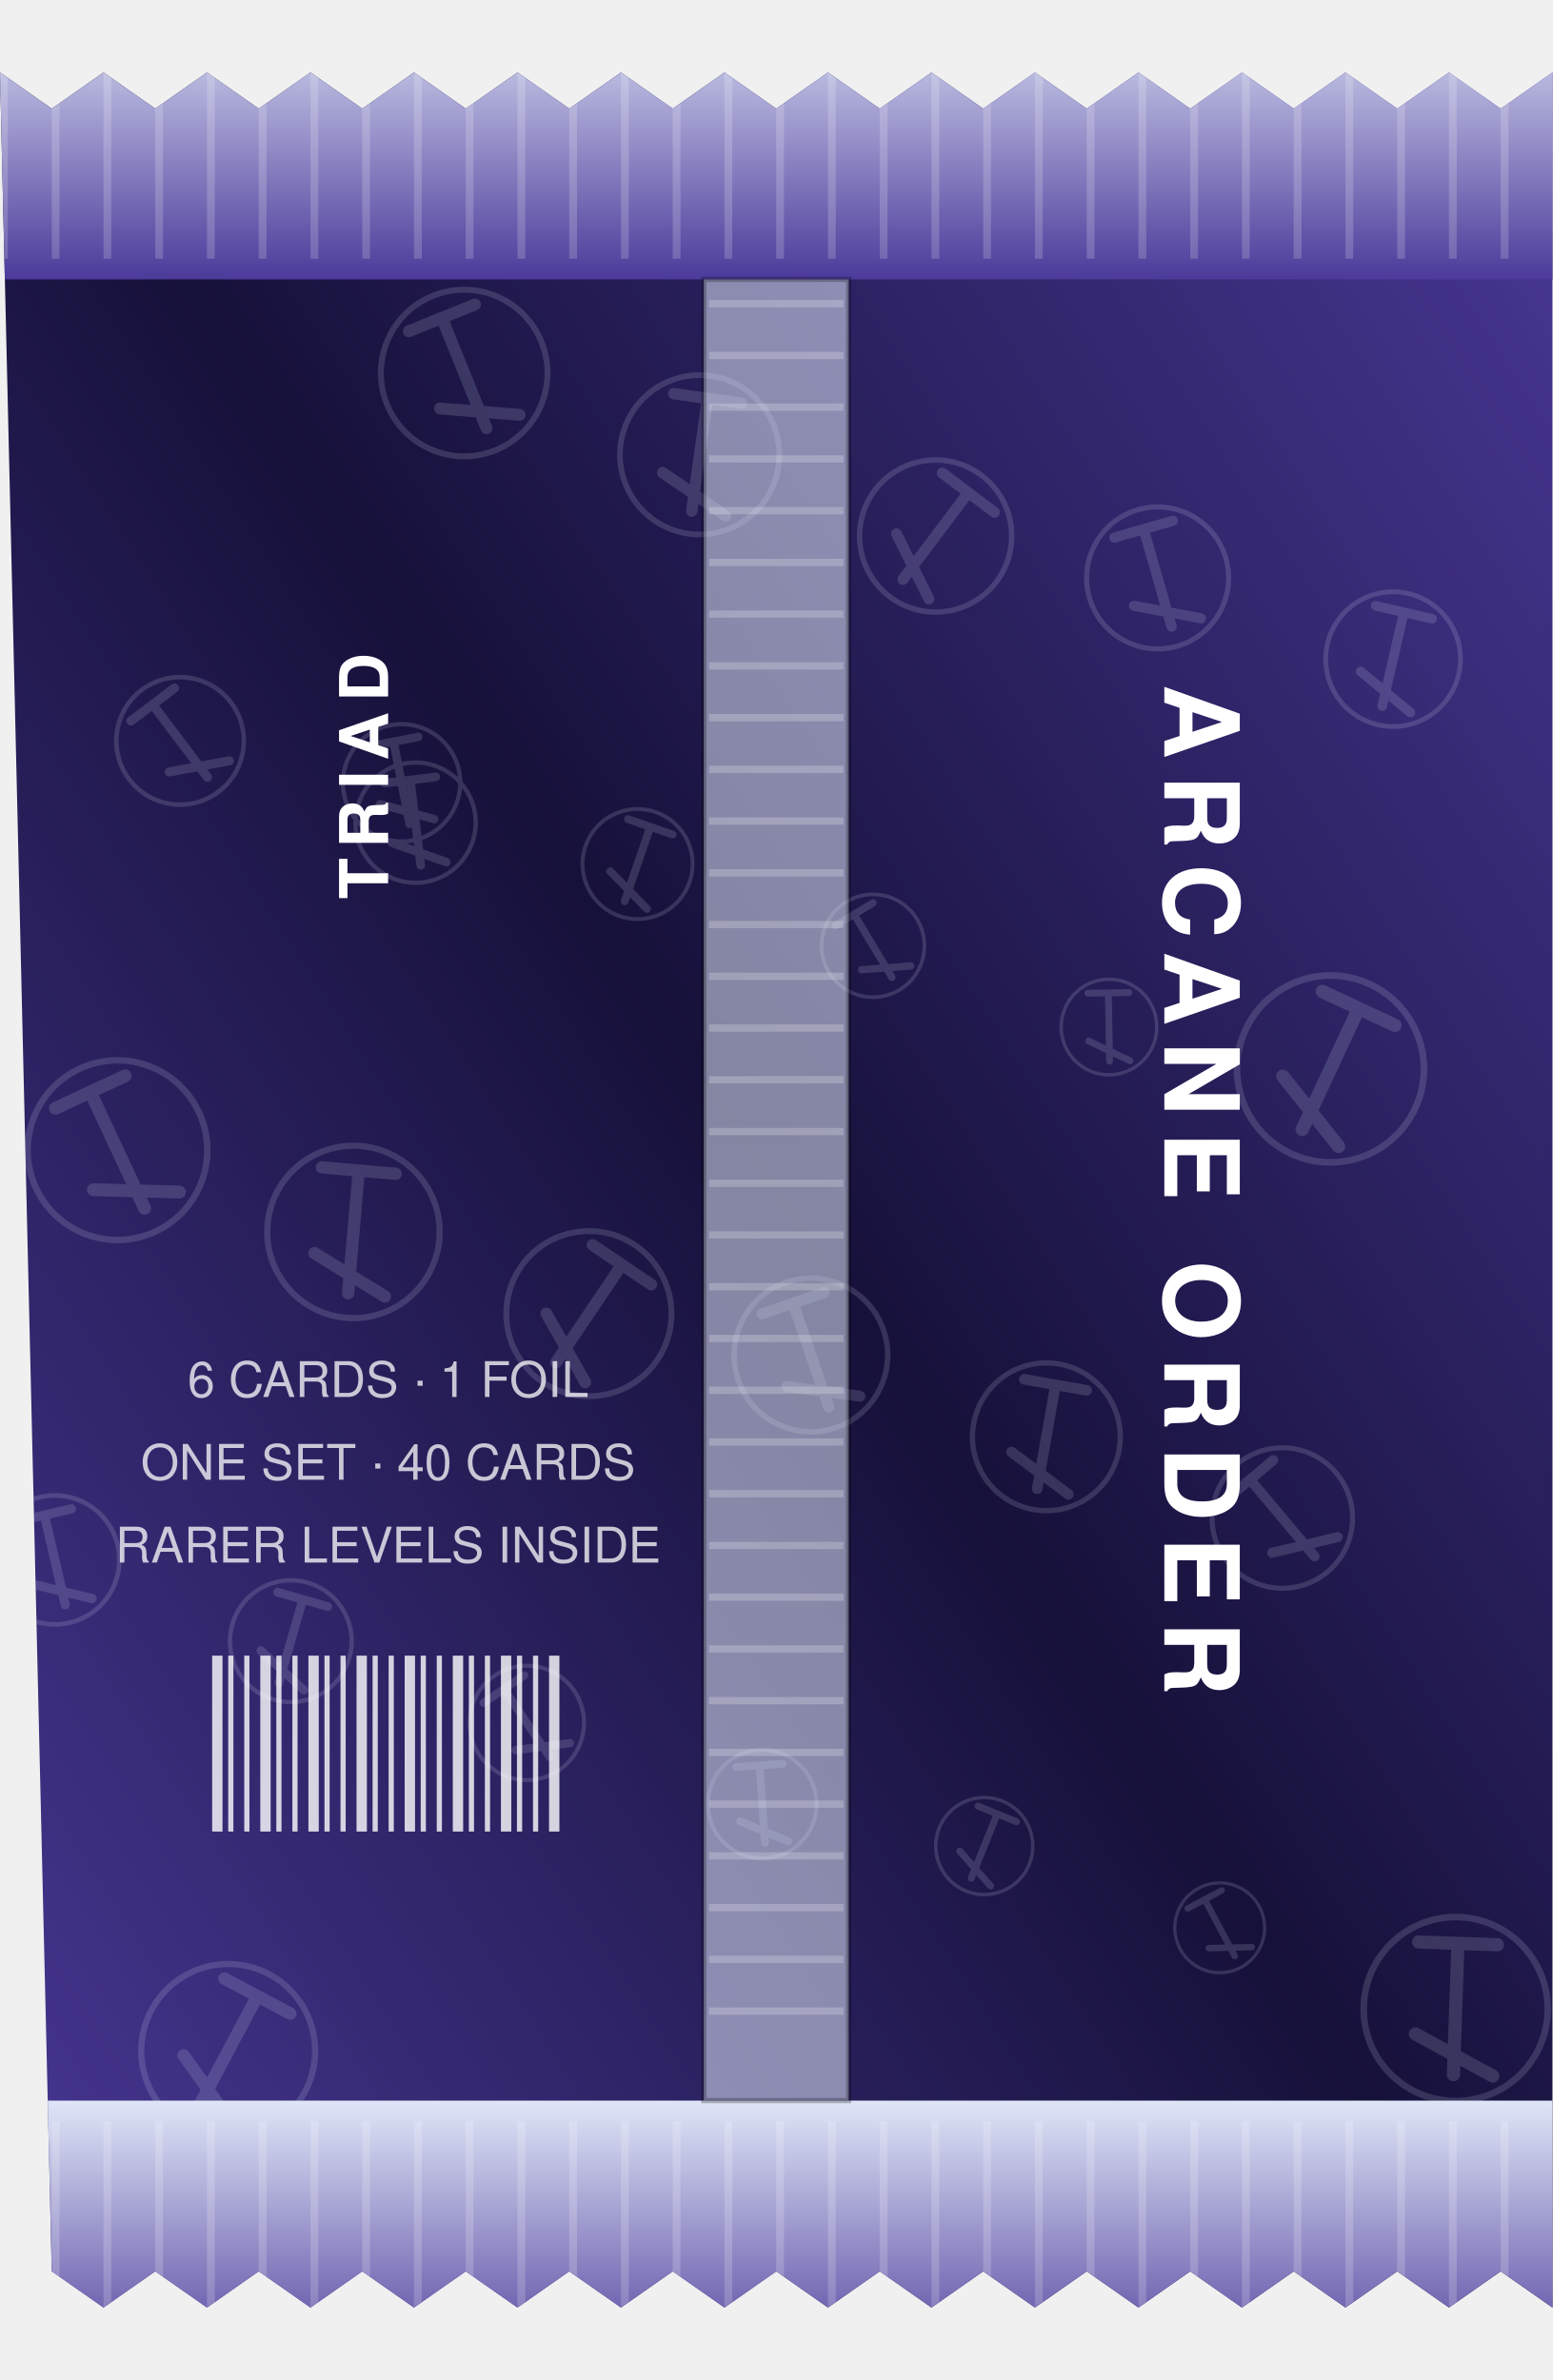
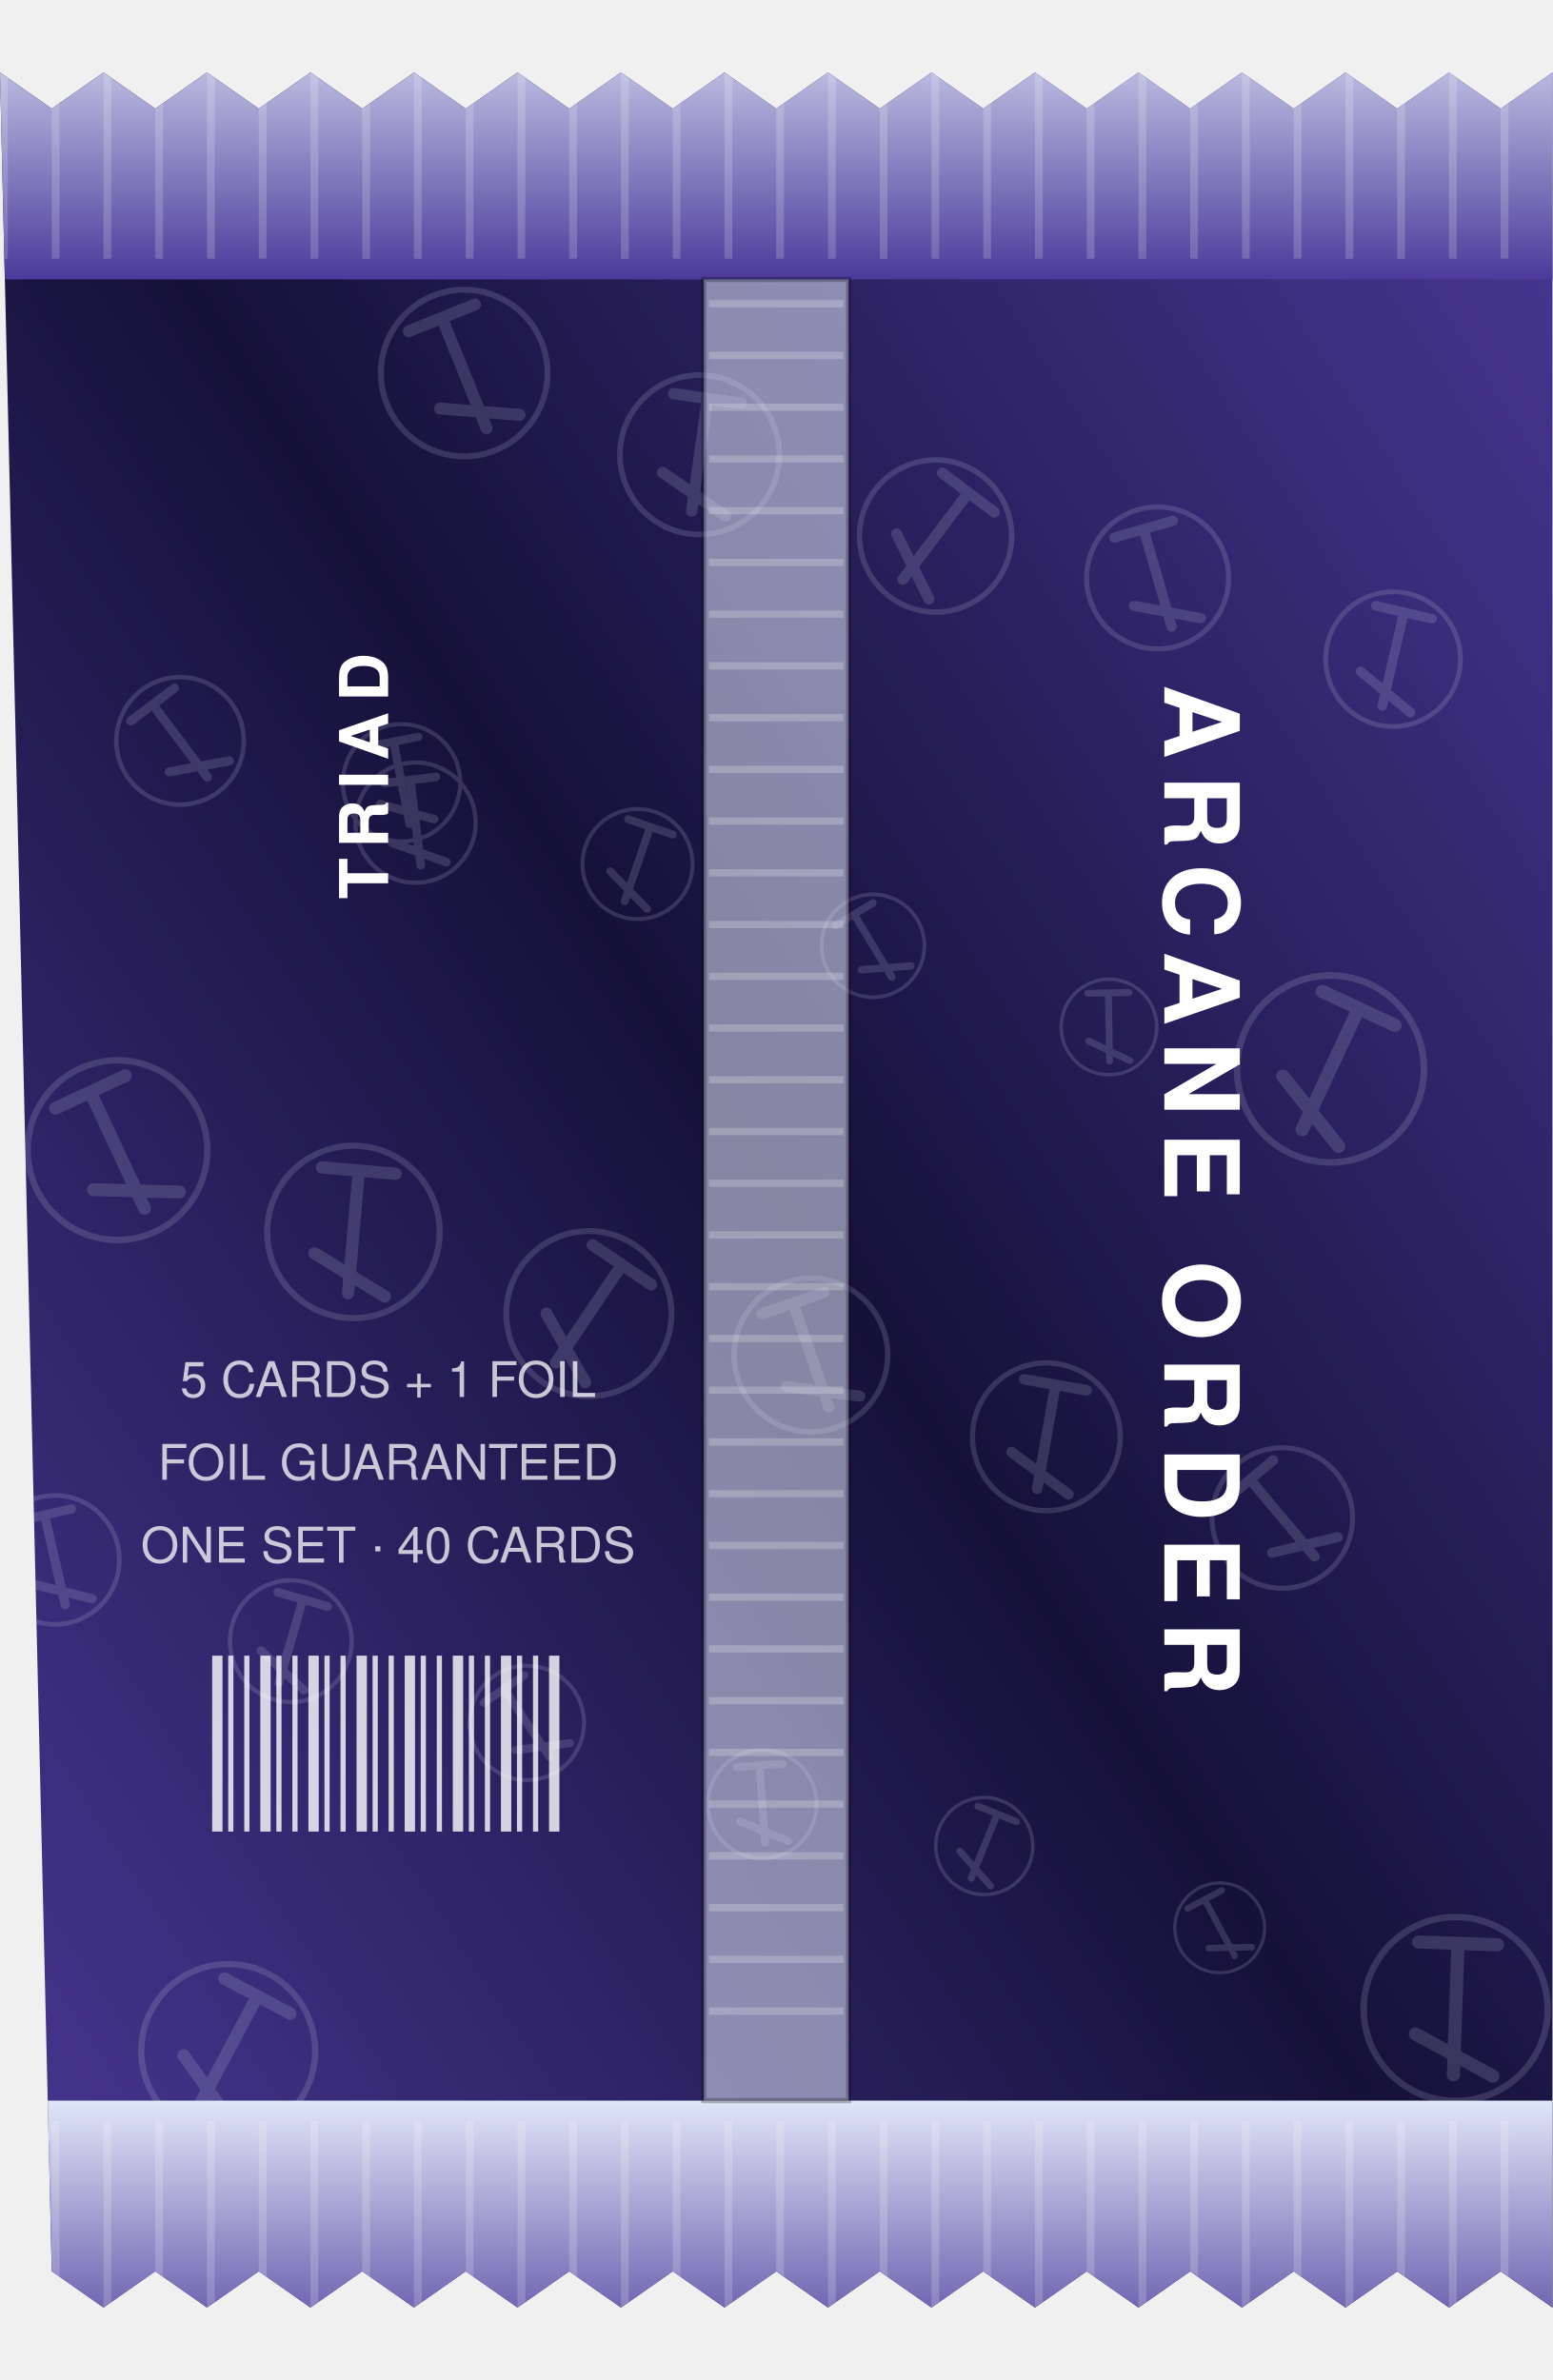
<svg xmlns="http://www.w3.org/2000/svg" viewBox="0 0 300 460" width="300" height="460">
  <defs>
    <linearGradient id="body" x1="1" y1="0" x2="0" y2="1">
      <stop offset="0" stop-color="#4b3a9a" />
      <stop offset=".5" stop-color="#16113a" />
      <stop offset="1" stop-color="#4b3a9a" />
    </linearGradient>
    <linearGradient id="seal" x1="0" y1="0" x2="0" y2="1">
      <stop offset="0" stop-color="#dfe6f7" />
      <stop offset="1" stop-color="#4b3a9a" />
    </linearGradient>
    <clipPath id="packShape">
      <path d="M0,14 L0,14 L10,21 L20,14 L30,21 L40,14 L50,21 L60,14 L70,21 L80,14 L90,21 L100,14 L110,21 L120,14 L130,21 L140,14 L150,21 L160,14 L170,21 L180,14 L190,21 L200,14 L210,21 L220,14 L230,21 L240,14 L250,21 L260,14 L270,21 L280,14 L290,21 L300,14 L300,446 300,446 L290,439 L280,446 L270,439 L260,446 L250,439 L240,446 L230,439 L220,446 L210,439 L200,446 L190,439 L180,446 L170,439 L160,446 L150,439 L140,446 L130,439 L120,446 L110,439 L100,446 L90,439 L80,446 L70,439 L60,446 L50,439 L40,446 L30,439 L20,446 L10,439 LL0,446 Z" />
    </clipPath>
  </defs>
  <g clip-path="url(#packShape)">
    <rect width="300" height="460" fill="url(#body)" />
    <g opacity=".16">
      <g transform="translate(80.3 159.0) rotate(-7) scale(0.83)">
        <path d="M-6,-10 L6,-10 M0,-10 L0,10 M-6,4 L6,10" stroke="#dfe6f7" stroke-width="2" fill="none" stroke-linecap="round" />
        <circle r="14" fill="none" stroke="#dfe6f7" stroke-width="1" />
      </g>
      <g transform="translate(113.8 253.9) rotate(34) scale(1.14)">
        <path d="M-6,-10 L6,-10 M0,-10 L0,10 M-6,4 L6,10" stroke="#dfe6f7" stroke-width="2" fill="none" stroke-linecap="round" />
        <circle r="14" fill="none" stroke="#dfe6f7" stroke-width="1" />
      </g>
      <g transform="translate(147.3 348.7) rotate(-4) scale(0.75)">
        <path d="M-6,-10 L6,-10 M0,-10 L0,10 M-6,4 L6,10" stroke="#dfe6f7" stroke-width="2" fill="none" stroke-linecap="round" />
        <circle r="14" fill="none" stroke="#dfe6f7" stroke-width="1" />
      </g>
      <g transform="translate(180.8 103.6) rotate(37) scale(1.05)">
        <path d="M-6,-10 L6,-10 M0,-10 L0,10 M-6,4 L6,10" stroke="#dfe6f7" stroke-width="2" fill="none" stroke-linecap="round" />
        <circle r="14" fill="none" stroke="#dfe6f7" stroke-width="1" />
      </g>
      <g transform="translate(214.3 198.5) rotate(-1) scale(0.66)">
        <path d="M-6,-10 L6,-10 M0,-10 L0,10 M-6,4 L6,10" stroke="#dfe6f7" stroke-width="2" fill="none" stroke-linecap="round" />
        <circle r="14" fill="none" stroke="#dfe6f7" stroke-width="1" />
      </g>
      <g transform="translate(247.8 293.4) rotate(-40) scale(0.97)">
        <path d="M-6,-10 L6,-10 M0,-10 L0,10 M-6,4 L6,10" stroke="#dfe6f7" stroke-width="2" fill="none" stroke-linecap="round" />
        <circle r="14" fill="none" stroke="#dfe6f7" stroke-width="1" />
      </g>
      <g transform="translate(281.3 388.3) rotate(2) scale(1.27)">
        <path d="M-6,-10 L6,-10 M0,-10 L0,10 M-6,4 L6,10" stroke="#dfe6f7" stroke-width="2" fill="none" stroke-linecap="round" />
        <circle r="14" fill="none" stroke="#dfe6f7" stroke-width="1" />
      </g>
      <g transform="translate(34.8 143.2) rotate(-37) scale(0.88)">
        <path d="M-6,-10 L6,-10 M0,-10 L0,10 M-6,4 L6,10" stroke="#dfe6f7" stroke-width="2" fill="none" stroke-linecap="round" />
        <circle r="14" fill="none" stroke="#dfe6f7" stroke-width="1" />
      </g>
      <g transform="translate(68.3 238.1) rotate(5) scale(1.19)">
        <path d="M-6,-10 L6,-10 M0,-10 L0,10 M-6,4 L6,10" stroke="#dfe6f7" stroke-width="2" fill="none" stroke-linecap="round" />
        <circle r="14" fill="none" stroke="#dfe6f7" stroke-width="1" />
      </g>
      <g transform="translate(101.8 333.0) rotate(-34) scale(0.79)">
        <path d="M-6,-10 L6,-10 M0,-10 L0,10 M-6,4 L6,10" stroke="#dfe6f7" stroke-width="2" fill="none" stroke-linecap="round" />
        <circle r="14" fill="none" stroke="#dfe6f7" stroke-width="1" />
      </g>
      <g transform="translate(135.2 87.9) rotate(8) scale(1.10)">
        <path d="M-6,-10 L6,-10 M0,-10 L0,10 M-6,4 L6,10" stroke="#dfe6f7" stroke-width="2" fill="none" stroke-linecap="round" />
        <circle r="14" fill="none" stroke="#dfe6f7" stroke-width="1" />
      </g>
      <g transform="translate(168.7 182.8) rotate(-31) scale(0.71)">
        <path d="M-6,-10 L6,-10 M0,-10 L0,10 M-6,4 L6,10" stroke="#dfe6f7" stroke-width="2" fill="none" stroke-linecap="round" />
        <circle r="14" fill="none" stroke="#dfe6f7" stroke-width="1" />
      </g>
      <g transform="translate(202.2 277.7) rotate(10) scale(1.02)">
        <path d="M-6,-10 L6,-10 M0,-10 L0,10 M-6,4 L6,10" stroke="#dfe6f7" stroke-width="2" fill="none" stroke-linecap="round" />
        <circle r="14" fill="none" stroke="#dfe6f7" stroke-width="1" />
      </g>
      <g transform="translate(235.7 372.6) rotate(-28) scale(0.62)">
        <path d="M-6,-10 L6,-10 M0,-10 L0,10 M-6,4 L6,10" stroke="#dfe6f7" stroke-width="2" fill="none" stroke-linecap="round" />
        <circle r="14" fill="none" stroke="#dfe6f7" stroke-width="1" />
      </g>
      <g transform="translate(269.2 127.4) rotate(13) scale(0.93)">
        <path d="M-6,-10 L6,-10 M0,-10 L0,10 M-6,4 L6,10" stroke="#dfe6f7" stroke-width="2" fill="none" stroke-linecap="round" />
        <circle r="14" fill="none" stroke="#dfe6f7" stroke-width="1" />
      </g>
      <g transform="translate(22.7 222.3) rotate(-25) scale(1.24)">
        <path d="M-6,-10 L6,-10 M0,-10 L0,10 M-6,4 L6,10" stroke="#dfe6f7" stroke-width="2" fill="none" stroke-linecap="round" />
        <circle r="14" fill="none" stroke="#dfe6f7" stroke-width="1" />
      </g>
      <g transform="translate(56.2 317.2) rotate(16) scale(0.84)">
        <path d="M-6,-10 L6,-10 M0,-10 L0,10 M-6,4 L6,10" stroke="#dfe6f7" stroke-width="2" fill="none" stroke-linecap="round" />
        <circle r="14" fill="none" stroke="#dfe6f7" stroke-width="1" />
      </g>
      <g transform="translate(89.7 72.1) rotate(-22) scale(1.15)">
        <path d="M-6,-10 L6,-10 M0,-10 L0,10 M-6,4 L6,10" stroke="#dfe6f7" stroke-width="2" fill="none" stroke-linecap="round" />
        <circle r="14" fill="none" stroke="#dfe6f7" stroke-width="1" />
      </g>
      <g transform="translate(123.2 167.0) rotate(19) scale(0.76)">
        <path d="M-6,-10 L6,-10 M0,-10 L0,10 M-6,4 L6,10" stroke="#dfe6f7" stroke-width="2" fill="none" stroke-linecap="round" />
        <circle r="14" fill="none" stroke="#dfe6f7" stroke-width="1" />
      </g>
      <g transform="translate(156.7 261.9) rotate(-19) scale(1.06)">
        <path d="M-6,-10 L6,-10 M0,-10 L0,10 M-6,4 L6,10" stroke="#dfe6f7" stroke-width="2" fill="none" stroke-linecap="round" />
        <circle r="14" fill="none" stroke="#dfe6f7" stroke-width="1" />
      </g>
      <g transform="translate(190.2 356.8) rotate(22) scale(0.67)">
        <path d="M-6,-10 L6,-10 M0,-10 L0,10 M-6,4 L6,10" stroke="#dfe6f7" stroke-width="2" fill="none" stroke-linecap="round" />
        <circle r="14" fill="none" stroke="#dfe6f7" stroke-width="1" />
      </g>
      <g transform="translate(223.7 111.7) rotate(-16) scale(0.98)">
        <path d="M-6,-10 L6,-10 M0,-10 L0,10 M-6,4 L6,10" stroke="#dfe6f7" stroke-width="2" fill="none" stroke-linecap="round" />
        <circle r="14" fill="none" stroke="#dfe6f7" stroke-width="1" />
      </g>
      <g transform="translate(257.1 206.6) rotate(25) scale(1.29)">
        <path d="M-6,-10 L6,-10 M0,-10 L0,10 M-6,4 L6,10" stroke="#dfe6f7" stroke-width="2" fill="none" stroke-linecap="round" />
        <circle r="14" fill="none" stroke="#dfe6f7" stroke-width="1" />
      </g>
      <g transform="translate(10.6 301.5) rotate(-13) scale(0.89)">
        <path d="M-6,-10 L6,-10 M0,-10 L0,10 M-6,4 L6,10" stroke="#dfe6f7" stroke-width="2" fill="none" stroke-linecap="round" />
        <circle r="14" fill="none" stroke="#dfe6f7" stroke-width="1" />
      </g>
      <g transform="translate(44.1 396.4) rotate(28) scale(1.20)">
        <path d="M-6,-10 L6,-10 M0,-10 L0,10 M-6,4 L6,10" stroke="#dfe6f7" stroke-width="2" fill="none" stroke-linecap="round" />
        <circle r="14" fill="none" stroke="#dfe6f7" stroke-width="1" />
      </g>
      <g transform="translate(77.6 151.3) rotate(-11) scale(0.81)">
        <path d="M-6,-10 L6,-10 M0,-10 L0,10 M-6,4 L6,10" stroke="#dfe6f7" stroke-width="2" fill="none" stroke-linecap="round" />
        <circle r="14" fill="none" stroke="#dfe6f7" stroke-width="1" />
      </g>
    </g>
    <rect y="0" width="300" height="54" fill="url(#seal)" />
    <rect y="406" width="300" height="54" fill="url(#seal)" />
    <rect x="0" y="2" width="1.5" height="48" fill="#ffffff" opacity=".18" />
    <rect x="0" y="410" width="1.5" height="48" fill="#ffffff" opacity=".18" />
    <rect x="10" y="2" width="1.5" height="48" fill="#ffffff" opacity=".18" />
    <rect x="10" y="410" width="1.5" height="48" fill="#ffffff" opacity=".18" />
    <rect x="20" y="2" width="1.5" height="48" fill="#ffffff" opacity=".18" />
    <rect x="20" y="410" width="1.5" height="48" fill="#ffffff" opacity=".18" />
    <rect x="30" y="2" width="1.5" height="48" fill="#ffffff" opacity=".18" />
    <rect x="30" y="410" width="1.5" height="48" fill="#ffffff" opacity=".18" />
    <rect x="40" y="2" width="1.5" height="48" fill="#ffffff" opacity=".18" />
    <rect x="40" y="410" width="1.5" height="48" fill="#ffffff" opacity=".18" />
    <rect x="50" y="2" width="1.5" height="48" fill="#ffffff" opacity=".18" />
    <rect x="50" y="410" width="1.5" height="48" fill="#ffffff" opacity=".18" />
    <rect x="60" y="2" width="1.5" height="48" fill="#ffffff" opacity=".18" />
    <rect x="60" y="410" width="1.5" height="48" fill="#ffffff" opacity=".18" />
    <rect x="70" y="2" width="1.5" height="48" fill="#ffffff" opacity=".18" />
    <rect x="70" y="410" width="1.5" height="48" fill="#ffffff" opacity=".18" />
    <rect x="80" y="2" width="1.5" height="48" fill="#ffffff" opacity=".18" />
    <rect x="80" y="410" width="1.5" height="48" fill="#ffffff" opacity=".18" />
    <rect x="90" y="2" width="1.5" height="48" fill="#ffffff" opacity=".18" />
    <rect x="90" y="410" width="1.5" height="48" fill="#ffffff" opacity=".18" />
    <rect x="100" y="2" width="1.5" height="48" fill="#ffffff" opacity=".18" />
    <rect x="100" y="410" width="1.5" height="48" fill="#ffffff" opacity=".18" />
    <rect x="110" y="2" width="1.5" height="48" fill="#ffffff" opacity=".18" />
    <rect x="110" y="410" width="1.5" height="48" fill="#ffffff" opacity=".18" />
    <rect x="120" y="2" width="1.5" height="48" fill="#ffffff" opacity=".18" />
    <rect x="120" y="410" width="1.5" height="48" fill="#ffffff" opacity=".18" />
    <rect x="130" y="2" width="1.5" height="48" fill="#ffffff" opacity=".18" />
    <rect x="130" y="410" width="1.5" height="48" fill="#ffffff" opacity=".18" />
    <rect x="140" y="2" width="1.5" height="48" fill="#ffffff" opacity=".18" />
    <rect x="140" y="410" width="1.5" height="48" fill="#ffffff" opacity=".18" />
    <rect x="150" y="2" width="1.5" height="48" fill="#ffffff" opacity=".18" />
    <rect x="150" y="410" width="1.5" height="48" fill="#ffffff" opacity=".18" />
    <rect x="160" y="2" width="1.5" height="48" fill="#ffffff" opacity=".18" />
    <rect x="160" y="410" width="1.5" height="48" fill="#ffffff" opacity=".18" />
    <rect x="170" y="2" width="1.5" height="48" fill="#ffffff" opacity=".18" />
    <rect x="170" y="410" width="1.5" height="48" fill="#ffffff" opacity=".18" />
    <rect x="180" y="2" width="1.5" height="48" fill="#ffffff" opacity=".18" />
    <rect x="180" y="410" width="1.5" height="48" fill="#ffffff" opacity=".18" />
    <rect x="190" y="2" width="1.5" height="48" fill="#ffffff" opacity=".18" />
    <rect x="190" y="410" width="1.5" height="48" fill="#ffffff" opacity=".18" />
    <rect x="200" y="2" width="1.5" height="48" fill="#ffffff" opacity=".18" />
    <rect x="200" y="410" width="1.5" height="48" fill="#ffffff" opacity=".18" />
    <rect x="210" y="2" width="1.5" height="48" fill="#ffffff" opacity=".18" />
    <rect x="210" y="410" width="1.5" height="48" fill="#ffffff" opacity=".18" />
    <rect x="220" y="2" width="1.5" height="48" fill="#ffffff" opacity=".18" />
    <rect x="220" y="410" width="1.5" height="48" fill="#ffffff" opacity=".18" />
    <rect x="230" y="2" width="1.5" height="48" fill="#ffffff" opacity=".18" />
    <rect x="230" y="410" width="1.5" height="48" fill="#ffffff" opacity=".18" />
    <rect x="240" y="2" width="1.5" height="48" fill="#ffffff" opacity=".18" />
    <rect x="240" y="410" width="1.5" height="48" fill="#ffffff" opacity=".18" />
    <rect x="250" y="2" width="1.5" height="48" fill="#ffffff" opacity=".18" />
    <rect x="250" y="410" width="1.5" height="48" fill="#ffffff" opacity=".18" />
    <rect x="260" y="2" width="1.5" height="48" fill="#ffffff" opacity=".18" />
    <rect x="260" y="410" width="1.5" height="48" fill="#ffffff" opacity=".18" />
    <rect x="270" y="2" width="1.5" height="48" fill="#ffffff" opacity=".18" />
    <rect x="270" y="410" width="1.5" height="48" fill="#ffffff" opacity=".18" />
    <rect x="280" y="2" width="1.5" height="48" fill="#ffffff" opacity=".18" />
    <rect x="280" y="410" width="1.5" height="48" fill="#ffffff" opacity=".18" />
    <rect x="290" y="2" width="1.5" height="48" fill="#ffffff" opacity=".18" />
    <rect x="290" y="410" width="1.5" height="48" fill="#ffffff" opacity=".18" />
    <rect x="136" y="54" width="28" height="352" fill="#dfe6f7" opacity=".55" />
    <rect x="136" y="54" width="28" height="352" fill="none" stroke="#000" stroke-opacity=".25" />
    <rect x="137" y="58" width="26" height="1.4" fill="#fff" opacity=".22" />
    <rect x="137" y="68" width="26" height="1.4" fill="#fff" opacity=".22" />
    <rect x="137" y="78" width="26" height="1.4" fill="#fff" opacity=".22" />
    <rect x="137" y="88" width="26" height="1.4" fill="#fff" opacity=".22" />
    <rect x="137" y="98" width="26" height="1.4" fill="#fff" opacity=".22" />
    <rect x="137" y="108" width="26" height="1.4" fill="#fff" opacity=".22" />
    <rect x="137" y="118" width="26" height="1.4" fill="#fff" opacity=".22" />
    <rect x="137" y="128" width="26" height="1.4" fill="#fff" opacity=".22" />
    <rect x="137" y="138" width="26" height="1.4" fill="#fff" opacity=".22" />
    <rect x="137" y="148" width="26" height="1.4" fill="#fff" opacity=".22" />
    <rect x="137" y="158" width="26" height="1.4" fill="#fff" opacity=".22" />
    <rect x="137" y="168" width="26" height="1.4" fill="#fff" opacity=".22" />
    <rect x="137" y="178" width="26" height="1.4" fill="#fff" opacity=".22" />
    <rect x="137" y="188" width="26" height="1.4" fill="#fff" opacity=".22" />
    <rect x="137" y="198" width="26" height="1.4" fill="#fff" opacity=".22" />
    <rect x="137" y="208" width="26" height="1.4" fill="#fff" opacity=".22" />
    <rect x="137" y="218" width="26" height="1.4" fill="#fff" opacity=".22" />
    <rect x="137" y="228" width="26" height="1.4" fill="#fff" opacity=".22" />
    <rect x="137" y="238" width="26" height="1.4" fill="#fff" opacity=".22" />
    <rect x="137" y="248" width="26" height="1.4" fill="#fff" opacity=".22" />
    <rect x="137" y="258" width="26" height="1.4" fill="#fff" opacity=".22" />
    <rect x="137" y="268" width="26" height="1.4" fill="#fff" opacity=".22" />
    <rect x="137" y="278" width="26" height="1.4" fill="#fff" opacity=".22" />
    <rect x="137" y="288" width="26" height="1.4" fill="#fff" opacity=".22" />
    <rect x="137" y="298" width="26" height="1.4" fill="#fff" opacity=".22" />
    <rect x="137" y="308" width="26" height="1.4" fill="#fff" opacity=".22" />
    <rect x="137" y="318" width="26" height="1.4" fill="#fff" opacity=".22" />
    <rect x="137" y="328" width="26" height="1.4" fill="#fff" opacity=".22" />
    <rect x="137" y="338" width="26" height="1.4" fill="#fff" opacity=".22" />
    <rect x="137" y="348" width="26" height="1.4" fill="#fff" opacity=".22" />
    <rect x="137" y="358" width="26" height="1.4" fill="#fff" opacity=".22" />
    <rect x="137" y="368" width="26" height="1.4" fill="#fff" opacity=".22" />
    <rect x="137" y="378" width="26" height="1.4" fill="#fff" opacity=".22" />
    <rect x="137" y="388" width="26" height="1.4" fill="#fff" opacity=".22" />
    <g transform="translate(78 120)">
      <rect width="-2" height="0" />
    </g>
    <text x="75" y="150" font-family="Segoe UI, Helvetica, Arial, sans-serif" font-size="13" font-weight="800" fill="#ffffff" text-anchor="middle" letter-spacing="2" transform="rotate(-90 75 150)">TRIAD</text>
    <text x="225" y="230" font-family="Segoe UI, Helvetica, Arial, sans-serif" font-size="20" font-weight="800" fill="#ffffff" text-anchor="middle" letter-spacing="3" transform="rotate(90 225 230)" textLength="180" lengthAdjust="spacingAndGlyphs">ARCANE ORDER</text>
    <g font-family="Segoe UI, Helvetica, Arial, sans-serif" fill="#ffffff" opacity=".75" font-size="9.5" text-anchor="middle">
-       <text x="75" y="270">6 CARDS · 1 FOIL</text>
-       <text x="75" y="286">ONE SET · 40 CARDS</text>
-       <text x="75" y="302">RARER LEVELS INSIDE</text>
+       <text x="75" y="270">5 CARDS + 1 FOIL</text>
+       <text x="75" y="286">FOIL GUARANTEED</text>
+       <text x="75" y="302">ONE SET · 40 CARDS</text>
    </g>
    <g transform="translate(41 320)" opacity=".8">
      <rect x="0" y="0" width="2" height="34" fill="#ffffff" />
      <rect x="3.1" y="0" width="1" height="34" fill="#ffffff" />
      <rect x="6.2" y="0" width="1" height="34" fill="#ffffff" />
      <rect x="9.3" y="0" width="2" height="34" fill="#ffffff" />
      <rect x="12.4" y="0" width="1" height="34" fill="#ffffff" />
      <rect x="15.5" y="0" width="1" height="34" fill="#ffffff" />
      <rect x="18.6" y="0" width="2" height="34" fill="#ffffff" />
      <rect x="21.7" y="0" width="1" height="34" fill="#ffffff" />
      <rect x="24.8" y="0" width="1" height="34" fill="#ffffff" />
      <rect x="27.9" y="0" width="2" height="34" fill="#ffffff" />
      <rect x="31" y="0" width="1" height="34" fill="#ffffff" />
      <rect x="34.1" y="0" width="1" height="34" fill="#ffffff" />
      <rect x="37.2" y="0" width="2" height="34" fill="#ffffff" />
      <rect x="40.3" y="0" width="1" height="34" fill="#ffffff" />
      <rect x="43.4" y="0" width="1" height="34" fill="#ffffff" />
      <rect x="46.5" y="0" width="2" height="34" fill="#ffffff" />
      <rect x="49.6" y="0" width="1" height="34" fill="#ffffff" />
      <rect x="52.7" y="0" width="1" height="34" fill="#ffffff" />
      <rect x="55.8" y="0" width="2" height="34" fill="#ffffff" />
      <rect x="58.9" y="0" width="1" height="34" fill="#ffffff" />
      <rect x="62" y="0" width="1" height="34" fill="#ffffff" />
      <rect x="65.1" y="0" width="2" height="34" fill="#ffffff" />
    </g>
  </g>
</svg>
